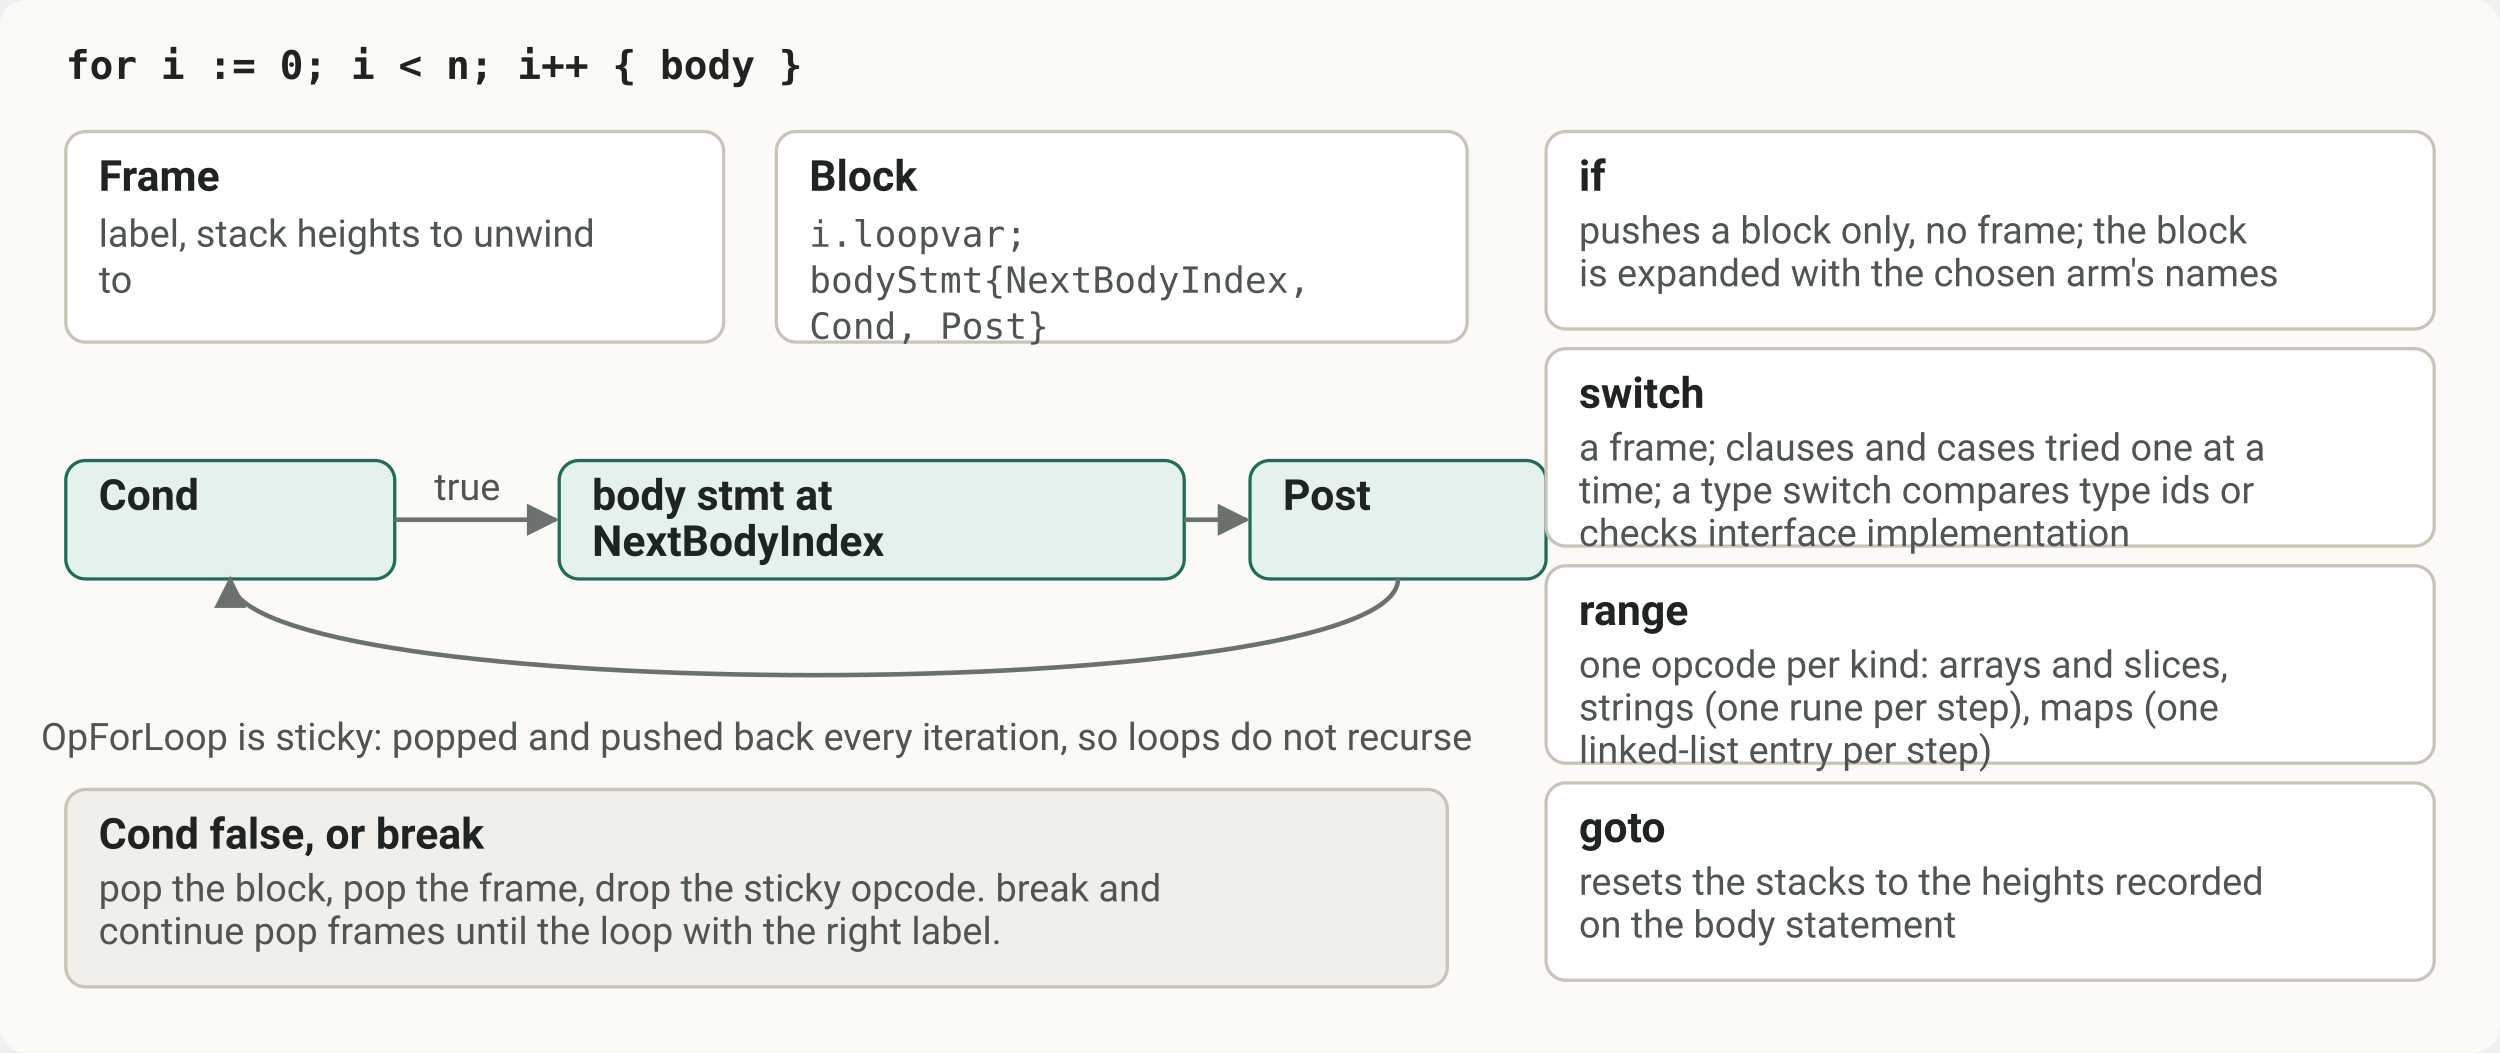
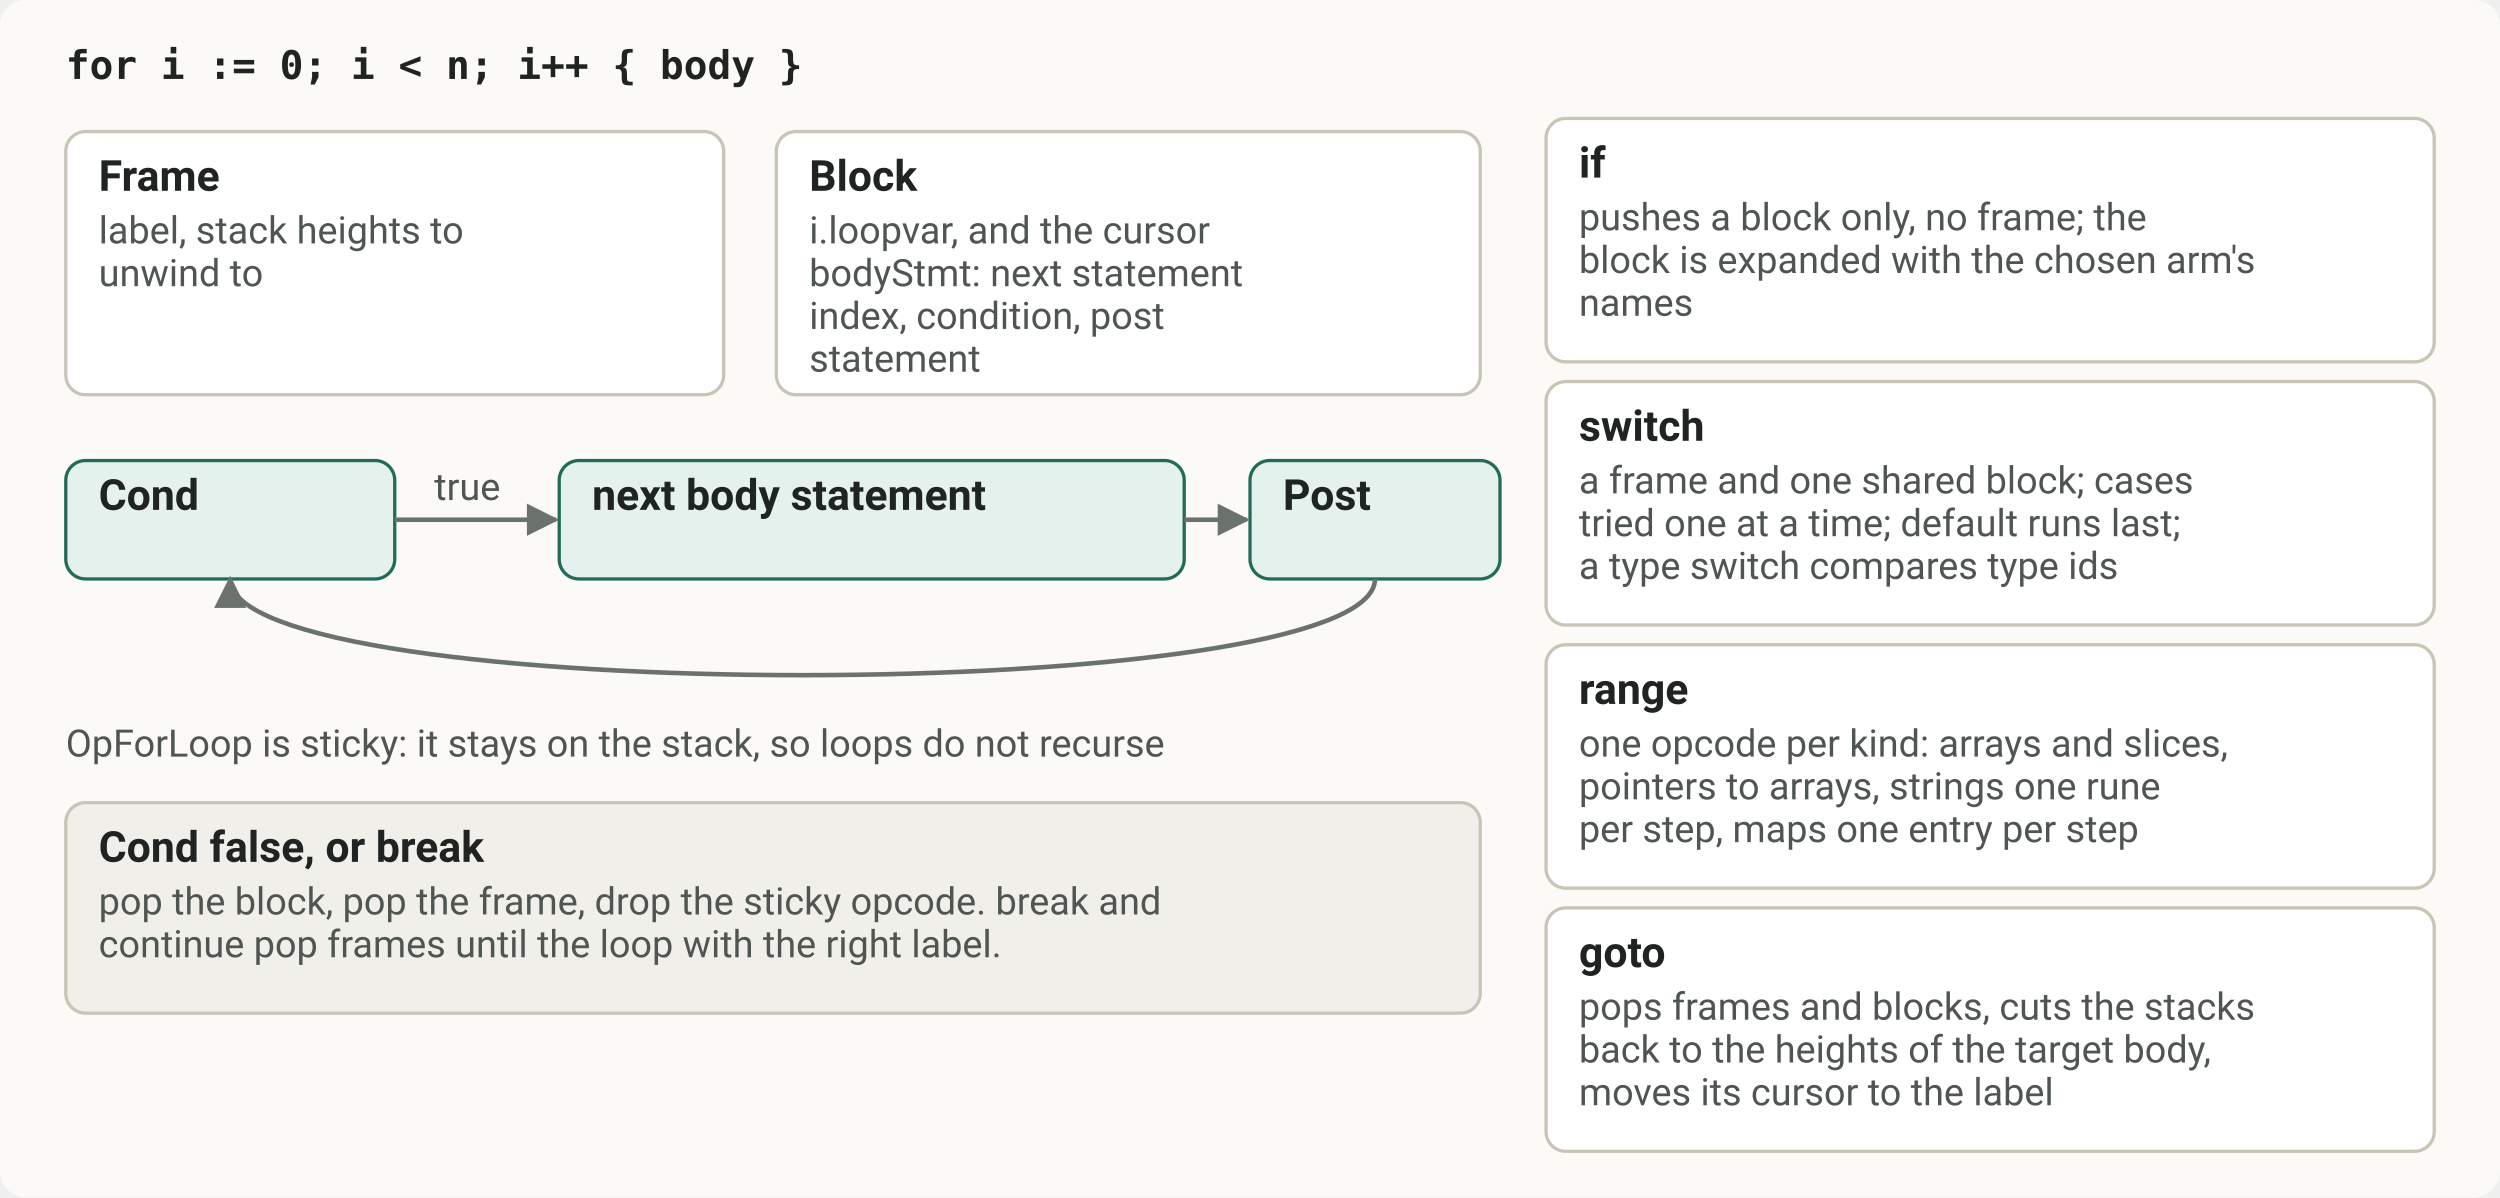
- <svg xmlns="http://www.w3.org/2000/svg" xml:space="preserve" viewBox="0 0 760 320" width="760" height="320" font-family="ui-sans-serif, system-ui, sans-serif">
+ <svg xmlns="http://www.w3.org/2000/svg" xml:space="preserve" viewBox="0 0 760 364" width="760" height="364" font-family="ui-sans-serif, system-ui, sans-serif">
  <style>
.f-bg{fill:#fbfaf7}
.f-box{fill:#fff;stroke:#c9c4b6;stroke-width:1}
.f-box.acc{fill:#e4f1ec;stroke:#226b5b}
.f-box.warn{fill:#fbeaea;stroke:#b3423f}
.f-box.mut{fill:#f1efe9}
.f-box.dash{stroke-dasharray:4 3}
.f-t{font:13px ui-sans-serif,system-ui,-apple-system,"Segoe UI",Roboto,sans-serif;fill:#1f2422;white-space:pre}
.f-t.b{font-weight:700}
.f-t.h{font-size:15px;font-weight:700}
.f-t.s{font-size:11.5px;fill:#4f5652}
.f-t.acc{fill:#226b5b}
.f-t.warn{fill:#b3423f}
.f-m{font:12px ui-monospace,SFMono-Regular,Menlo,Consolas,monospace;fill:#1f2422;white-space:pre}
.f-m.b{font-weight:700}
.f-m.s{font-size:11px;fill:#4f5652}
.f-m.acc{fill:#226b5b}
.f-m.warn{fill:#b3423f}
.f-ar{stroke:#6b726e;stroke-width:1.4;fill:none;marker-end:url(#f-ah)}
.f-ar.acc{stroke:#226b5b;marker-end:url(#f-ah2)}
.f-ar.warn{stroke:#b3423f;marker-end:url(#f-ah3)}
.f-ar.thin{stroke-width:1;stroke:#b9b4a6}
.f-ar.dash{stroke-dasharray:4 3}
.f-ln{stroke:#c9c4b6;stroke-width:1;fill:none}
.f-hot{cursor:pointer}
</style>
  <defs>
    <marker id="f-ah" viewBox="0 0 10 10" refX="9" refY="5" markerWidth="7" markerHeight="7" orient="auto-start-reverse">
      <path d="M0 0L10 5L0 10z" fill="#6b726e" />
    </marker>
    <marker id="f-ah2" viewBox="0 0 10 10" refX="9" refY="5" markerWidth="7" markerHeight="7" orient="auto-start-reverse">
      <path d="M0 0L10 5L0 10z" fill="#226b5b" />
    </marker>
    <marker id="f-ah3" viewBox="0 0 10 10" refX="9" refY="5" markerWidth="7" markerHeight="7" orient="auto-start-reverse">
      <path d="M0 0L10 5L0 10z" fill="#b3423f" />
    </marker>
  </defs>
-   <rect width="760" height="320" class="f-bg" rx="8" />
+   <rect width="760" height="364" class="f-bg" rx="8" />
  <text x="20" y="24" class="f-m b">for i := 0; i &lt; n; i++ { body }</text>
  <g class="f-hot " data-note="Every for, range, switch and function call pushes a frame, so break, continue and return know how far to unwind." tabindex="0">
-     <rect x="20" y="40" width="200" height="64" rx="6" class="f-box " />
+     <rect x="20" y="40" width="200" height="80" rx="6" class="f-box " />
    <text x="30" y="58" class="f-t b">Frame</text>
-     <text x="30" y="75" class="f-t s">label, stack heights to unwind</text>
-     <text x="30" y="89" class="f-t s">to</text>
+     <text x="30" y="74" class="f-t s">label, stack heights to</text>
+     <text x="30" y="87" class="f-t s">unwind to</text>
  </g>
  <g class="f-hot " data-note="The loop block owns a bodyStmt that remembers the next statement index, the condition and the post statement. The sticky OpForLoop walks that state." tabindex="0">
-     <rect x="236" y="40" width="210" height="64" rx="6" class="f-box " />
+     <rect x="236" y="40" width="214" height="80" rx="6" class="f-box " />
    <text x="246" y="58" class="f-t b">Block</text>
-     <text x="246" y="75" class="f-m s">i.loopvar;</text>
-     <text x="246" y="89" class="f-m s">bodyStmt{NextBodyIndex,</text>
-     <text x="246" y="103" class="f-m s">Cond, Post}</text>
+     <text x="246" y="74" class="f-t s">i.loopvar, and the cursor</text>
+     <text x="246" y="87" class="f-t s">bodyStmt: next statement</text>
+     <text x="246" y="100" class="f-t s">index, condition, post</text>
+     <text x="246" y="113" class="f-t s">statement</text>
  </g>
  <g class="f-hot " data-note="Evaluate the condition." tabindex="0">
    <rect x="20" y="140" width="100" height="36" rx="6" class="f-box acc" />
    <text x="30" y="155" class="f-t b">Cond</text>
  </g>
-   <g class="f-hot " data-note="OpExec on the next statement of the body; the index advances." tabindex="0">
+   <g class="f-hot " data-note="One body statement per turn of OpForLoop; the index advances." tabindex="0">
    <rect x="170" y="140" width="190" height="36" rx="6" class="f-box acc" />
-     <text x="180" y="155" class="f-t b">body stmt at</text>
-     <text x="180" y="169" class="f-t b">NextBodyIndex</text>
+     <text x="180" y="155" class="f-t b">next body statement</text>
  </g>
-   <g class="f-hot " data-note="i++ runs, then back to the condition. continue jumps here." tabindex="0">
-     <rect x="380" y="140" width="90" height="36" rx="6" class="f-box acc" />
+   <g class="f-hot " data-note="Captured loop variables get fresh heap items, i++ runs, then back to the condition. continue jumps here." tabindex="0">
+     <rect x="380" y="140" width="76" height="36" rx="6" class="f-box acc" />
    <text x="390" y="155" class="f-t b">Post</text>
  </g>
  <path d="M120 158L169 158" class="f-ar " />
  <text x="132" y="152" class="f-t s">true</text>
  <path d="M360 158L379 158" class="f-ar " />
-   <path d="M425 176 C425 215 70 215 70 176" class="f-ar " />
-   <text x="230" y="228" class="f-t s" text-anchor="middle">OpForLoop is sticky: popped and pushed back every iteration, so loops do not recurse</text>
+   <path d="M418 176 C418 215 70 215 70 176" class="f-ar " />
+   <text x="20" y="230" class="f-t s">OpForLoop is sticky: it stays on the stack, so loops do not recurse</text>
  <g class="f-hot " data-note="Leaving the loop restores the stacks to the heights the frame recorded." tabindex="0">
-     <rect x="20" y="240" width="420" height="60" rx="6" class="f-box mut" />
-     <text x="30" y="258" class="f-t b">Cond false, or break</text>
-     <text x="30" y="274" class="f-t s">pop the block, pop the frame, drop the sticky opcode. break and</text>
-     <text x="30" y="287" class="f-t s">continue pop frames until the loop with the right label.</text>
+     <rect x="20" y="244" width="430" height="64" rx="6" class="f-box mut" />
+     <text x="30" y="262" class="f-t b">Cond false, or break</text>
+     <text x="30" y="278" class="f-t s">pop the block, pop the frame, drop the sticky opcode. break and</text>
+     <text x="30" y="291" class="f-t s">continue pop frames until the loop with the right label.</text>
  </g>
-   <g class="f-hot " data-note="pushes a block only, no frame; the block is expanded with the chosen arm's names" tabindex="0">
-     <rect x="470" y="40" width="270" height="60" rx="6" class="f-box " />
-     <text x="480" y="58" class="f-t b">if</text>
-     <text x="480" y="74" class="f-t s">pushes a block only, no frame; the block</text>
-     <text x="480" y="87" class="f-t s">is expanded with the chosen arm's names</text>
+   <g class="f-hot " data-note="An if pushes no frame, because no branch statement targets an if. OpPopBlock releases its block afterwards." tabindex="0">
+     <rect x="470" y="36" width="270" height="74" rx="6" class="f-box " />
+     <text x="480" y="54" class="f-t b">if</text>
+     <text x="480" y="70" class="f-t s">pushes a block only, no frame; the</text>
+     <text x="480" y="83" class="f-t s">block is expanded with the chosen arm's</text>
+     <text x="480" y="96" class="f-t s">names</text>
  </g>
-   <g class="f-hot " data-note="a frame; clauses and cases tried one at a time; a type switch compares type ids or checks interface implementation" tabindex="0">
-     <rect x="470" y="106" width="270" height="60" rx="6" class="f-box " />
-     <text x="480" y="124" class="f-t b">switch</text>
-     <text x="480" y="140" class="f-t s">a frame; clauses and cases tried one at a</text>
-     <text x="480" y="153" class="f-t s">time; a type switch compares type ids or</text>
-     <text x="480" y="166" class="f-t s">checks interface implementation</text>
+   <g class="f-hot " data-note="default runs only once every other clause has failed. fallthrough swaps in the next clause's names. A type switch also checks each interface case against the value's methods." tabindex="0">
+     <rect x="470" y="116" width="270" height="74" rx="6" class="f-box " />
+     <text x="480" y="134" class="f-t b">switch</text>
+     <text x="480" y="150" class="f-t s">a frame and one shared block; cases</text>
+     <text x="480" y="163" class="f-t s">tried one at a time; default runs last;</text>
+     <text x="480" y="176" class="f-t s">a type switch compares type ids</text>
  </g>
-   <g class="f-hot " data-note="one opcode per kind: arrays and slices, strings (one rune per step), maps (one linked-list entry per step)" tabindex="0">
-     <rect x="470" y="172" width="270" height="60" rx="6" class="f-box " />
-     <text x="480" y="190" class="f-t b">range</text>
-     <text x="480" y="206" class="f-t s">one opcode per kind: arrays and slices,</text>
-     <text x="480" y="219" class="f-t s">strings (one rune per step), maps (one</text>
-     <text x="480" y="232" class="f-t s">linked-list entry per step)</text>
+   <g class="f-hot " data-note="Arrays and slices, with pointers to arrays under their own opcode; strings, one rune per step; maps, one list entry per step, in insertion order." tabindex="0">
+     <rect x="470" y="196" width="270" height="74" rx="6" class="f-box " />
+     <text x="480" y="214" class="f-t b">range</text>
+     <text x="480" y="230" class="f-t s">one opcode per kind: arrays and slices,</text>
+     <text x="480" y="243" class="f-t s">pointers to arrays, strings one rune</text>
+     <text x="480" y="256" class="f-t s">per step, maps one entry per step</text>
  </g>
-   <g class="f-hot " data-note="resets the stacks to the heights recorded on the body statement" tabindex="0">
-     <rect x="470" y="238" width="270" height="60" rx="6" class="f-box " />
-     <text x="480" y="256" class="f-t b">goto</text>
-     <text x="480" y="272" class="f-t s">resets the stacks to the heights recorded</text>
-     <text x="480" y="285" class="f-t s">on the body statement</text>
+   <g class="f-hot " data-note="The preprocessor counted the frames and blocks between the goto and its label, and the label's statement index." tabindex="0">
+     <rect x="470" y="276" width="270" height="74" rx="6" class="f-box " />
+     <text x="480" y="294" class="f-t b">goto</text>
+     <text x="480" y="310" class="f-t s">pops frames and blocks, cuts the stacks</text>
+     <text x="480" y="323" class="f-t s">back to the heights of the target body,</text>
+     <text x="480" y="336" class="f-t s">moves its cursor to the label</text>
  </g>
</svg>
